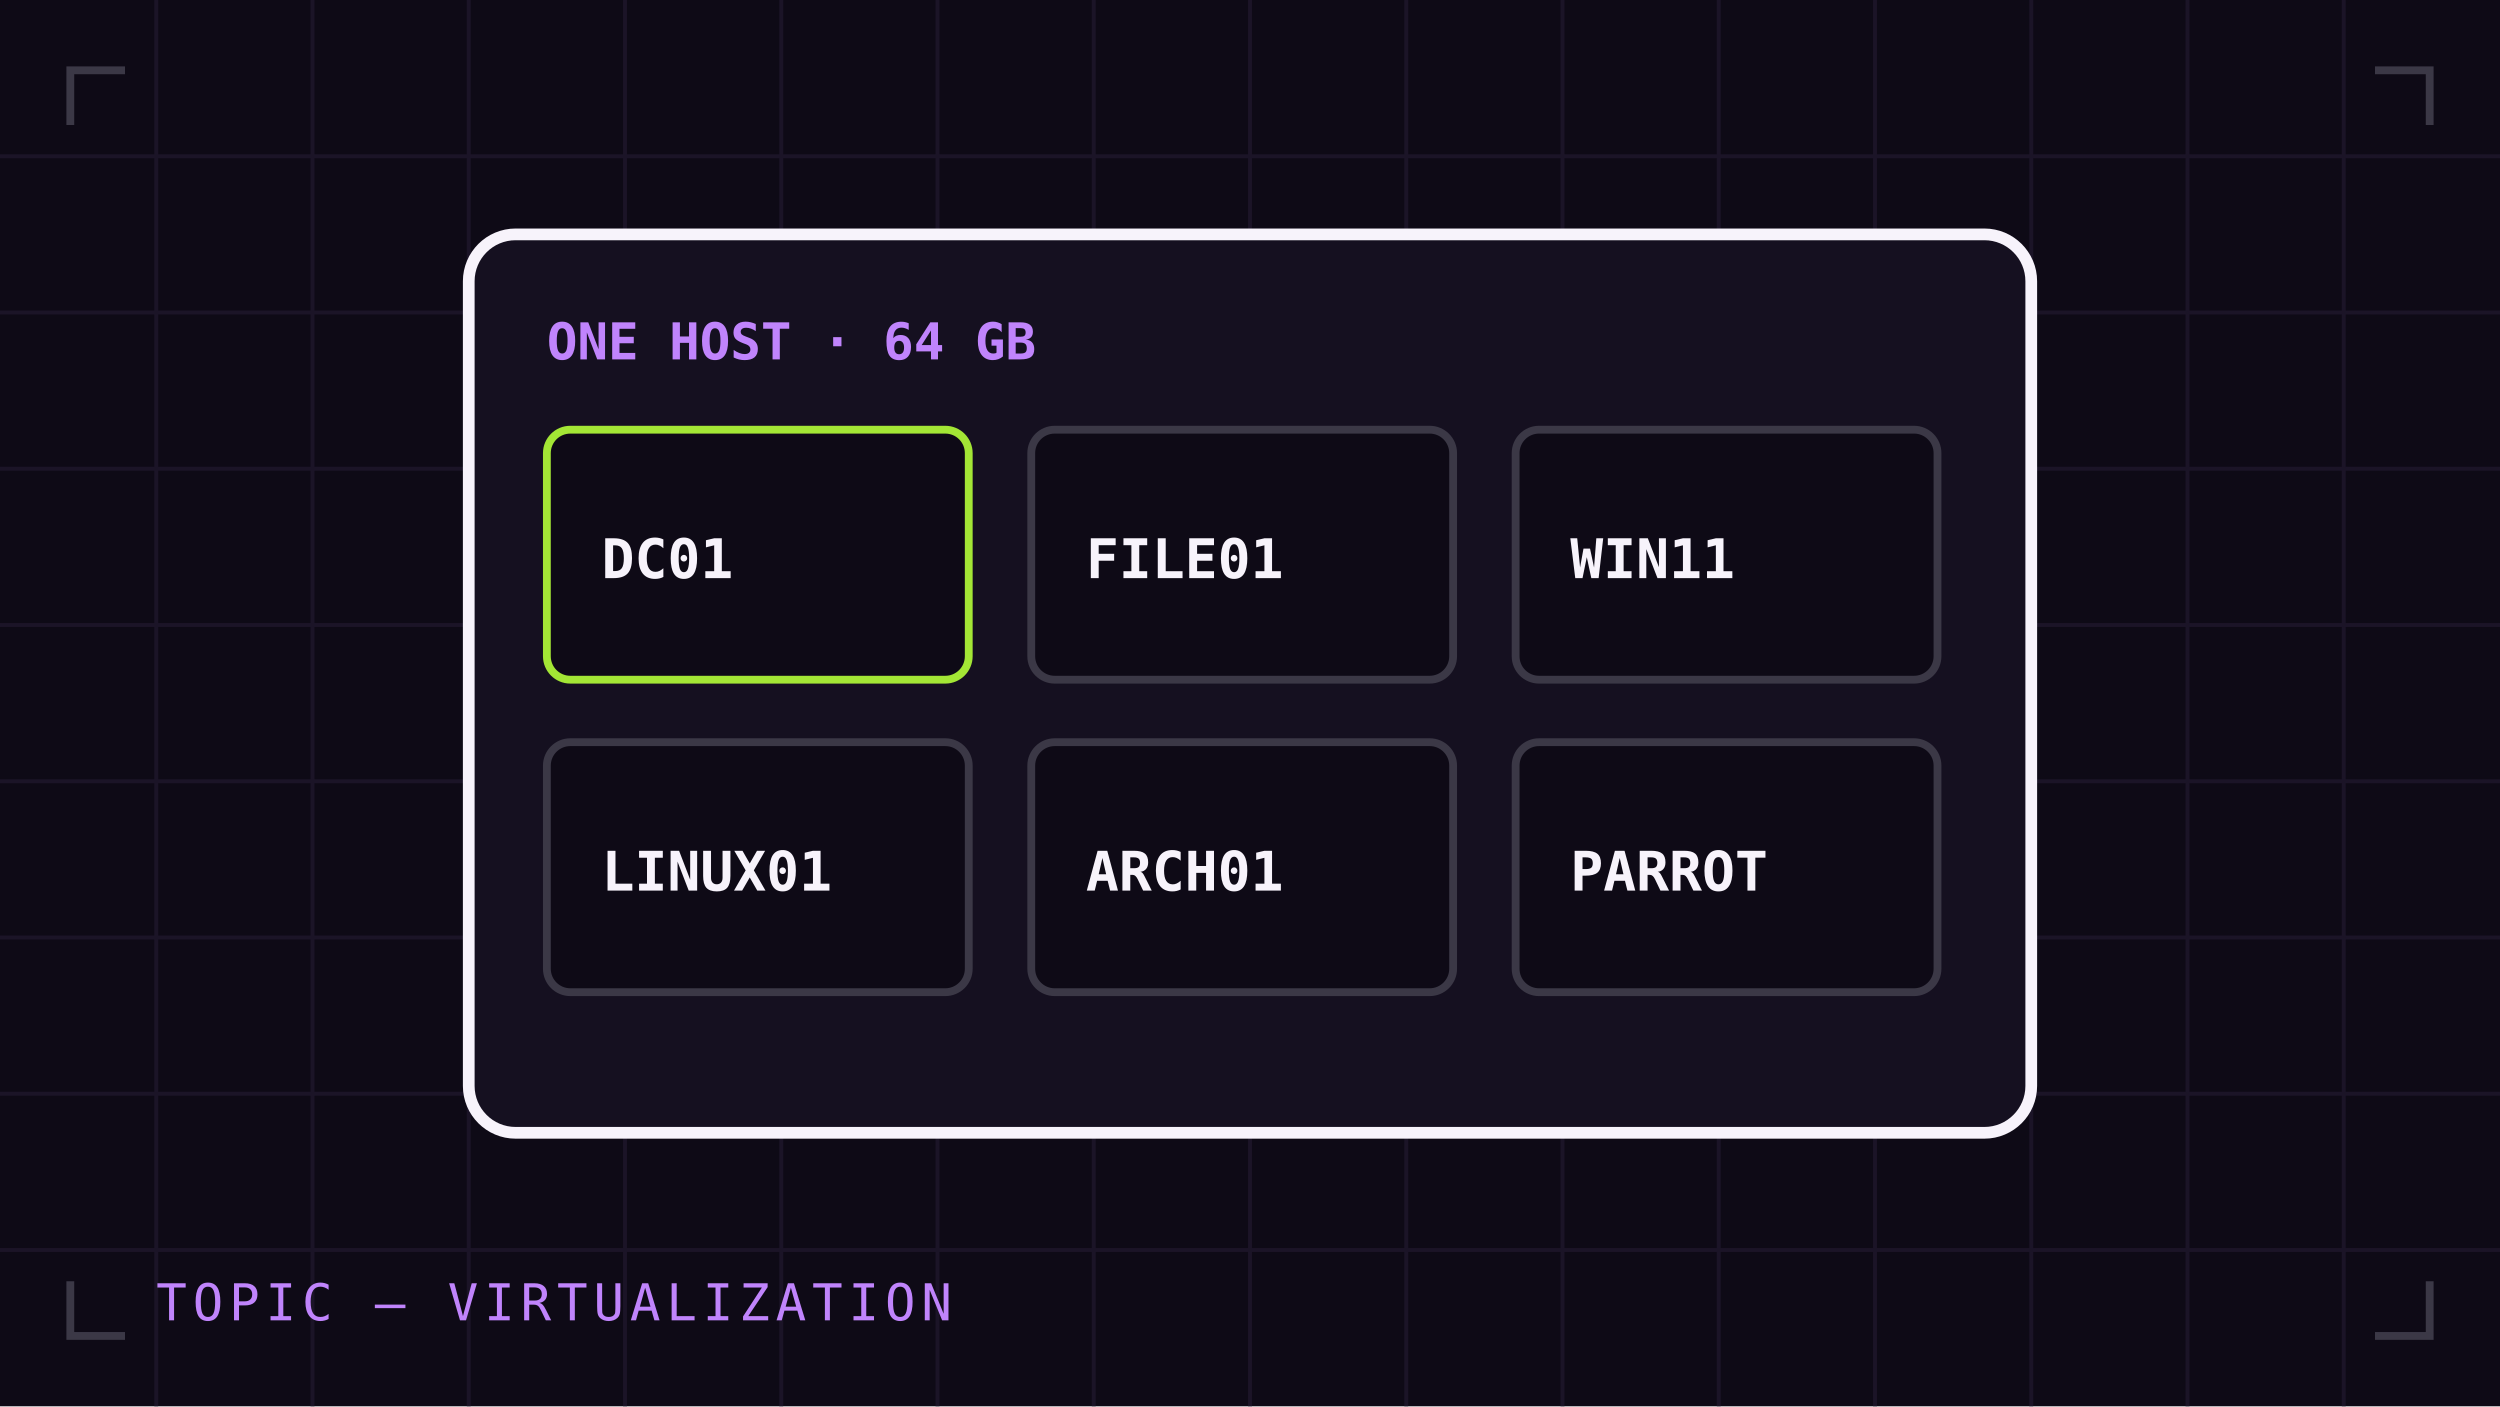
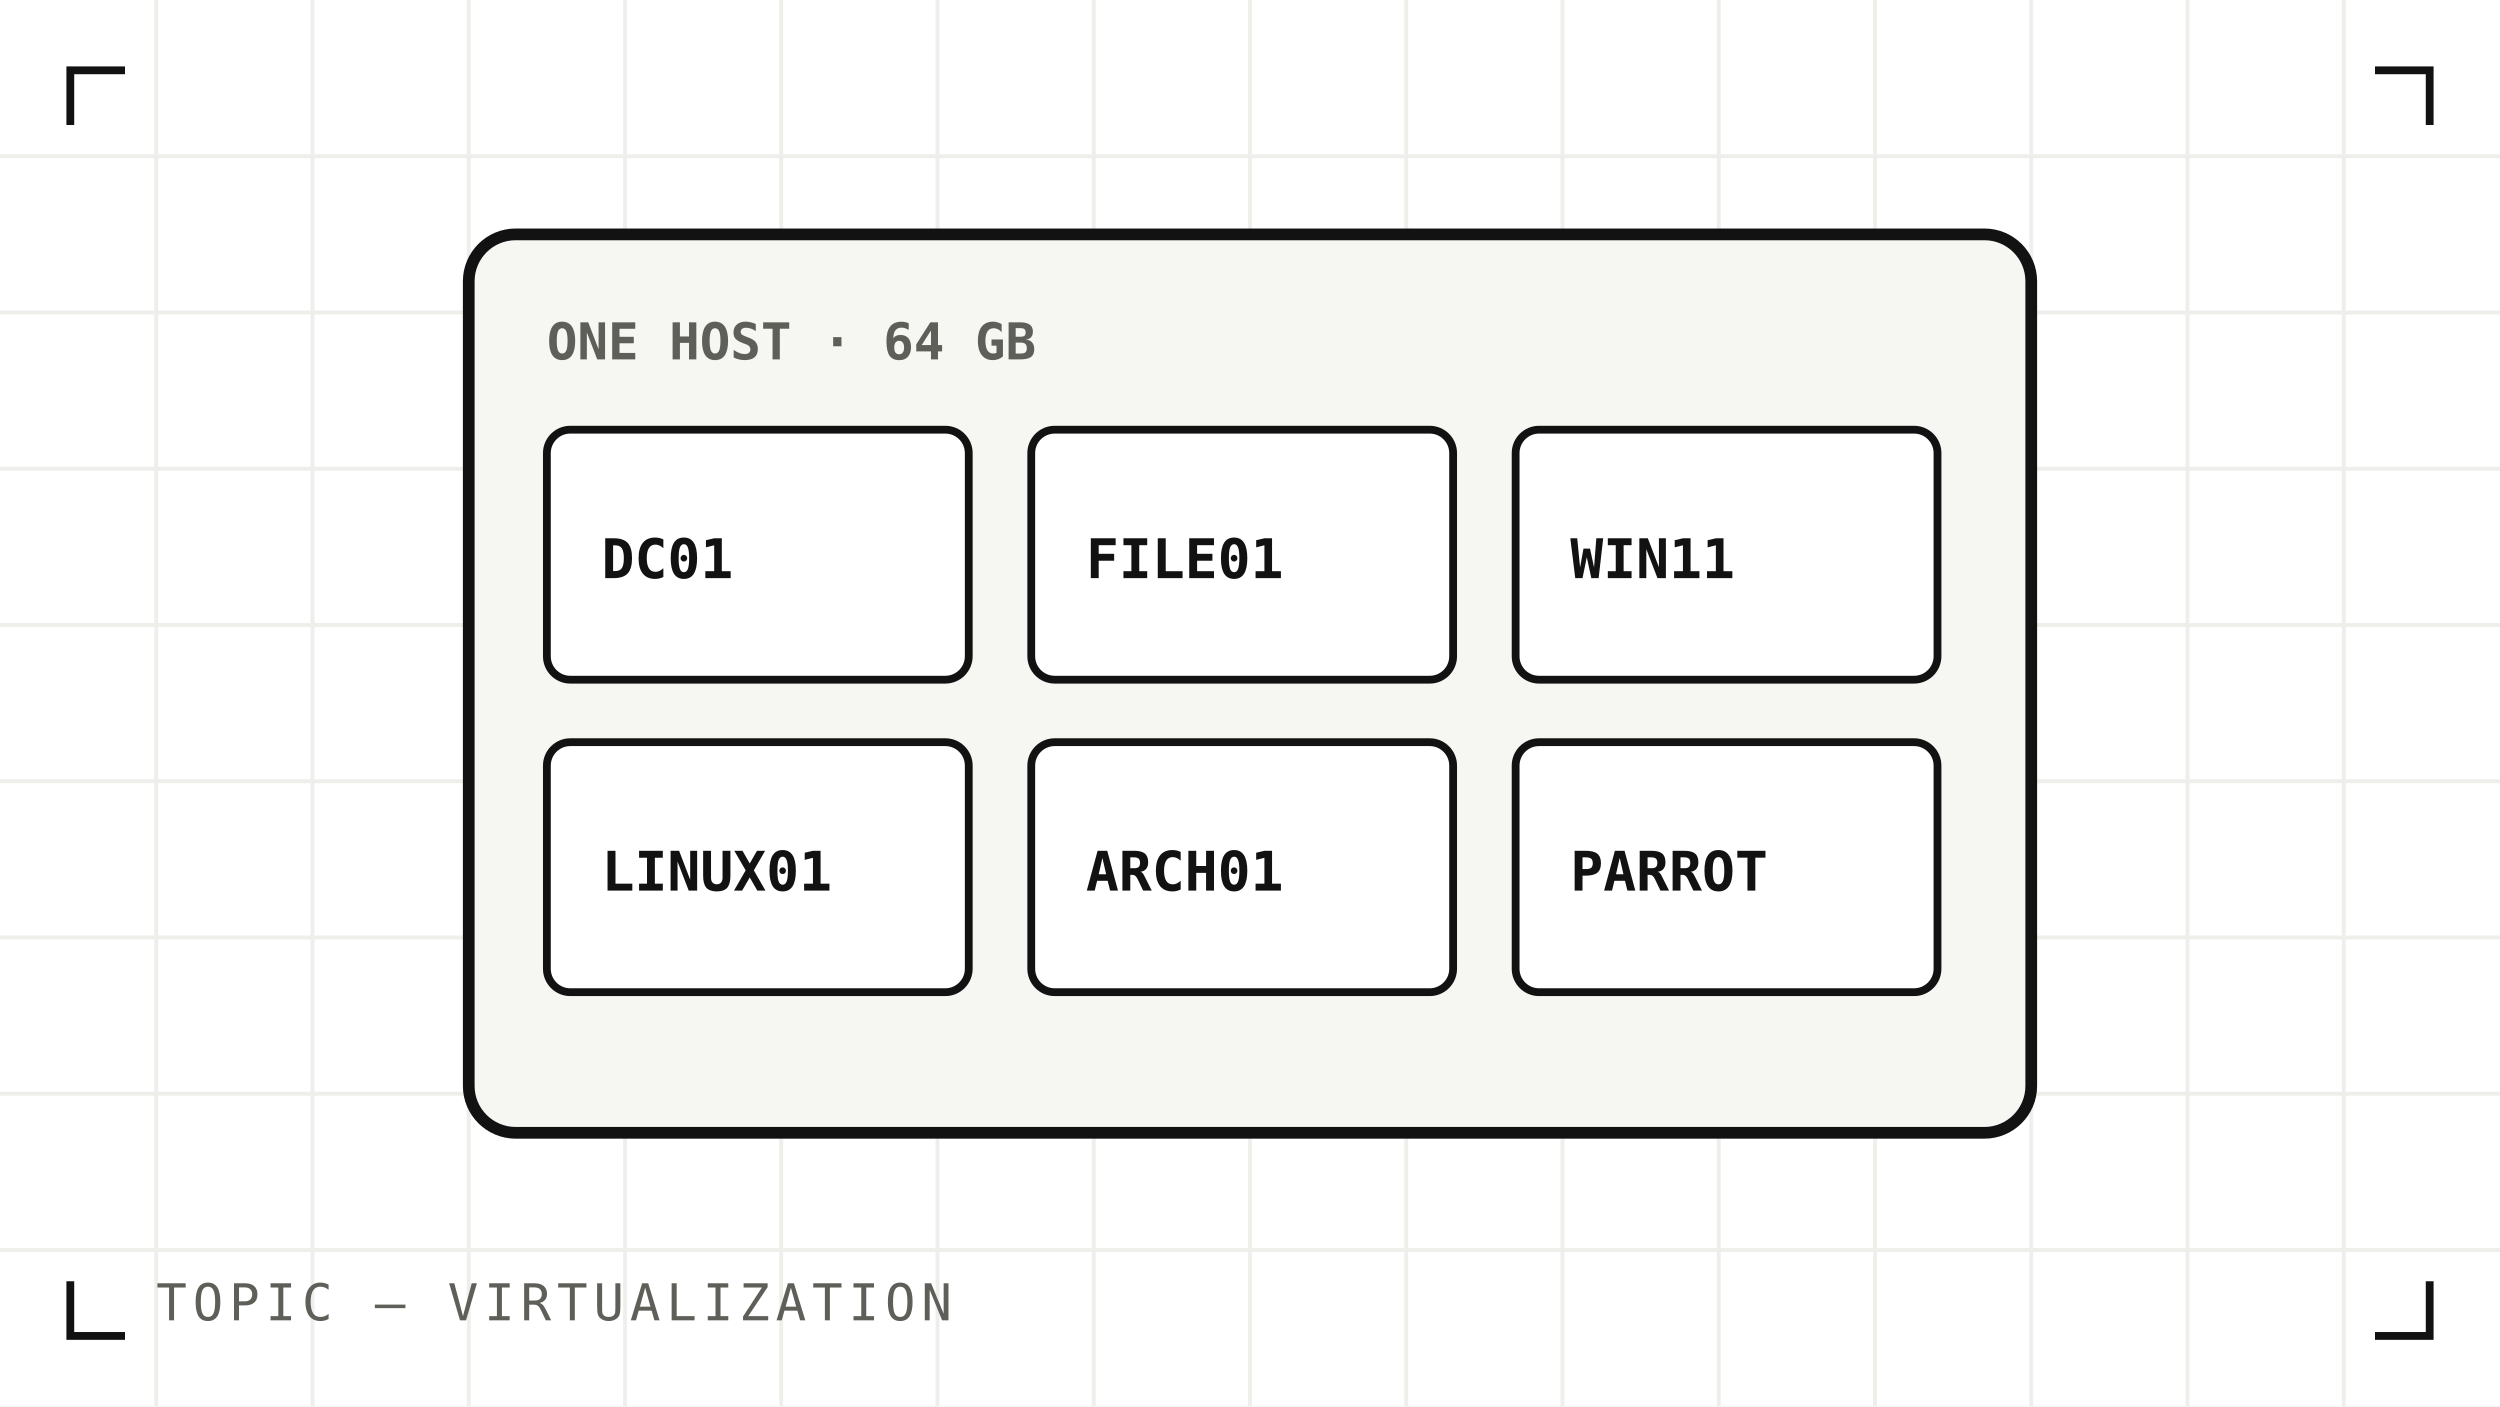
<svg xmlns="http://www.w3.org/2000/svg" viewBox="0 0 640 360" width="640" height="360" role="img" aria-label="Illustration of one laptop hosting several virtual machines">
-   <rect width="640" height="360" fill="#0e0a16" />
-   <path d="M40 0V360M80 0V360M120 0V360M160 0V360M200 0V360M240 0V360M280 0V360M320 0V360M360 0V360M400 0V360M440 0V360M480 0V360M520 0V360M560 0V360M600 0V360M0 40H640M0 80H640M0 120H640M0 160H640M0 200H640M0 240H640M0 280H640M0 320H640" stroke="#1b1427" stroke-width="1" />
-   <path d="M18 32V18H32 M622 32V18H608 M18 328V342H32 M622 328V342H608" fill="none" stroke="#3b3846" stroke-width="2" />
-   <text x="40" y="338" fill="#c084fc" font-family="ui-monospace,Consolas,monospace" font-size="13" letter-spacing="1.5">TOPIC — VIRTUALIZATION</text>
-   <rect x="120" y="60" width="400" height="230" rx="12" fill="#151020" stroke="#f7f3fb" stroke-width="3" />
-   <text x="140" y="92" fill="#c084fc" font-family="ui-monospace,Consolas,monospace" font-size="13" font-weight="600" text-anchor="start">ONE HOST · 64 GB</text>
-   <rect x="140" y="110" width="108" height="64" rx="6" fill="#0e0a16" stroke="#a3e635" stroke-width="2" />
-   <text x="154" y="148" fill="#f7f3fb" font-family="ui-monospace,Consolas,monospace" font-size="14" font-weight="600" text-anchor="start">DC01</text>
-   <rect x="264" y="110" width="108" height="64" rx="6" fill="#0e0a16" stroke="#3b3846" stroke-width="2" />
-   <text x="278" y="148" fill="#f7f3fb" font-family="ui-monospace,Consolas,monospace" font-size="14" font-weight="600" text-anchor="start">FILE01</text>
-   <rect x="388" y="110" width="108" height="64" rx="6" fill="#0e0a16" stroke="#3b3846" stroke-width="2" />
-   <text x="402" y="148" fill="#f7f3fb" font-family="ui-monospace,Consolas,monospace" font-size="14" font-weight="600" text-anchor="start">WIN11</text>
-   <rect x="140" y="190" width="108" height="64" rx="6" fill="#0e0a16" stroke="#3b3846" stroke-width="2" />
-   <text x="154" y="228" fill="#f7f3fb" font-family="ui-monospace,Consolas,monospace" font-size="14" font-weight="600" text-anchor="start">LINUX01</text>
-   <rect x="264" y="190" width="108" height="64" rx="6" fill="#0e0a16" stroke="#3b3846" stroke-width="2" />
-   <text x="278" y="228" fill="#f7f3fb" font-family="ui-monospace,Consolas,monospace" font-size="14" font-weight="600" text-anchor="start">ARCH01</text>
-   <rect x="388" y="190" width="108" height="64" rx="6" fill="#0e0a16" stroke="#3b3846" stroke-width="2" />
-   <text x="402" y="228" fill="#f7f3fb" font-family="ui-monospace,Consolas,monospace" font-size="14" font-weight="600" text-anchor="start">PARROT</text>
+   <rect width="640" height="360" fill="#ffffff" />
+   <path d="M40 0V360M80 0V360M120 0V360M160 0V360M200 0V360M240 0V360M280 0V360M320 0V360M360 0V360M400 0V360M440 0V360M480 0V360M520 0V360M560 0V360M600 0V360M0 40H640M0 80H640M0 120H640M0 160H640M0 200H640M0 240H640M0 280H640M0 320H640" stroke="#eeeeea" stroke-width="1" />
+   <path d="M18 32V18H32 M622 32V18H608 M18 328V342H32 M622 328V342H608" fill="none" stroke="#121212" stroke-width="2" />
+   <text x="40" y="338" fill="#5f5f5a" font-family="ui-monospace,Consolas,monospace" font-size="13" letter-spacing="1.5">TOPIC — VIRTUALIZATION</text>
+   <rect x="120" y="60" width="400" height="230" rx="12" fill="#f6f6f3" stroke="#121212" stroke-width="3" />
+   <text x="140" y="92" fill="#5f5f5a" font-family="ui-monospace,Consolas,monospace" font-size="13" font-weight="600" text-anchor="start">ONE HOST · 64 GB</text>
+   <rect x="140" y="110" width="108" height="64" rx="6" fill="#ffffff" stroke="#121212" stroke-width="2" />
+   <text x="154" y="148" fill="#121212" font-family="ui-monospace,Consolas,monospace" font-size="14" font-weight="600" text-anchor="start">DC01</text>
+   <rect x="264" y="110" width="108" height="64" rx="6" fill="#ffffff" stroke="#121212" stroke-width="2" />
+   <text x="278" y="148" fill="#121212" font-family="ui-monospace,Consolas,monospace" font-size="14" font-weight="600" text-anchor="start">FILE01</text>
+   <rect x="388" y="110" width="108" height="64" rx="6" fill="#ffffff" stroke="#121212" stroke-width="2" />
+   <text x="402" y="148" fill="#121212" font-family="ui-monospace,Consolas,monospace" font-size="14" font-weight="600" text-anchor="start">WIN11</text>
+   <rect x="140" y="190" width="108" height="64" rx="6" fill="#ffffff" stroke="#121212" stroke-width="2" />
+   <text x="154" y="228" fill="#121212" font-family="ui-monospace,Consolas,monospace" font-size="14" font-weight="600" text-anchor="start">LINUX01</text>
+   <rect x="264" y="190" width="108" height="64" rx="6" fill="#ffffff" stroke="#121212" stroke-width="2" />
+   <text x="278" y="228" fill="#121212" font-family="ui-monospace,Consolas,monospace" font-size="14" font-weight="600" text-anchor="start">ARCH01</text>
+   <rect x="388" y="190" width="108" height="64" rx="6" fill="#ffffff" stroke="#121212" stroke-width="2" />
+   <text x="402" y="228" fill="#121212" font-family="ui-monospace,Consolas,monospace" font-size="14" font-weight="600" text-anchor="start">PARROT</text>
</svg>
